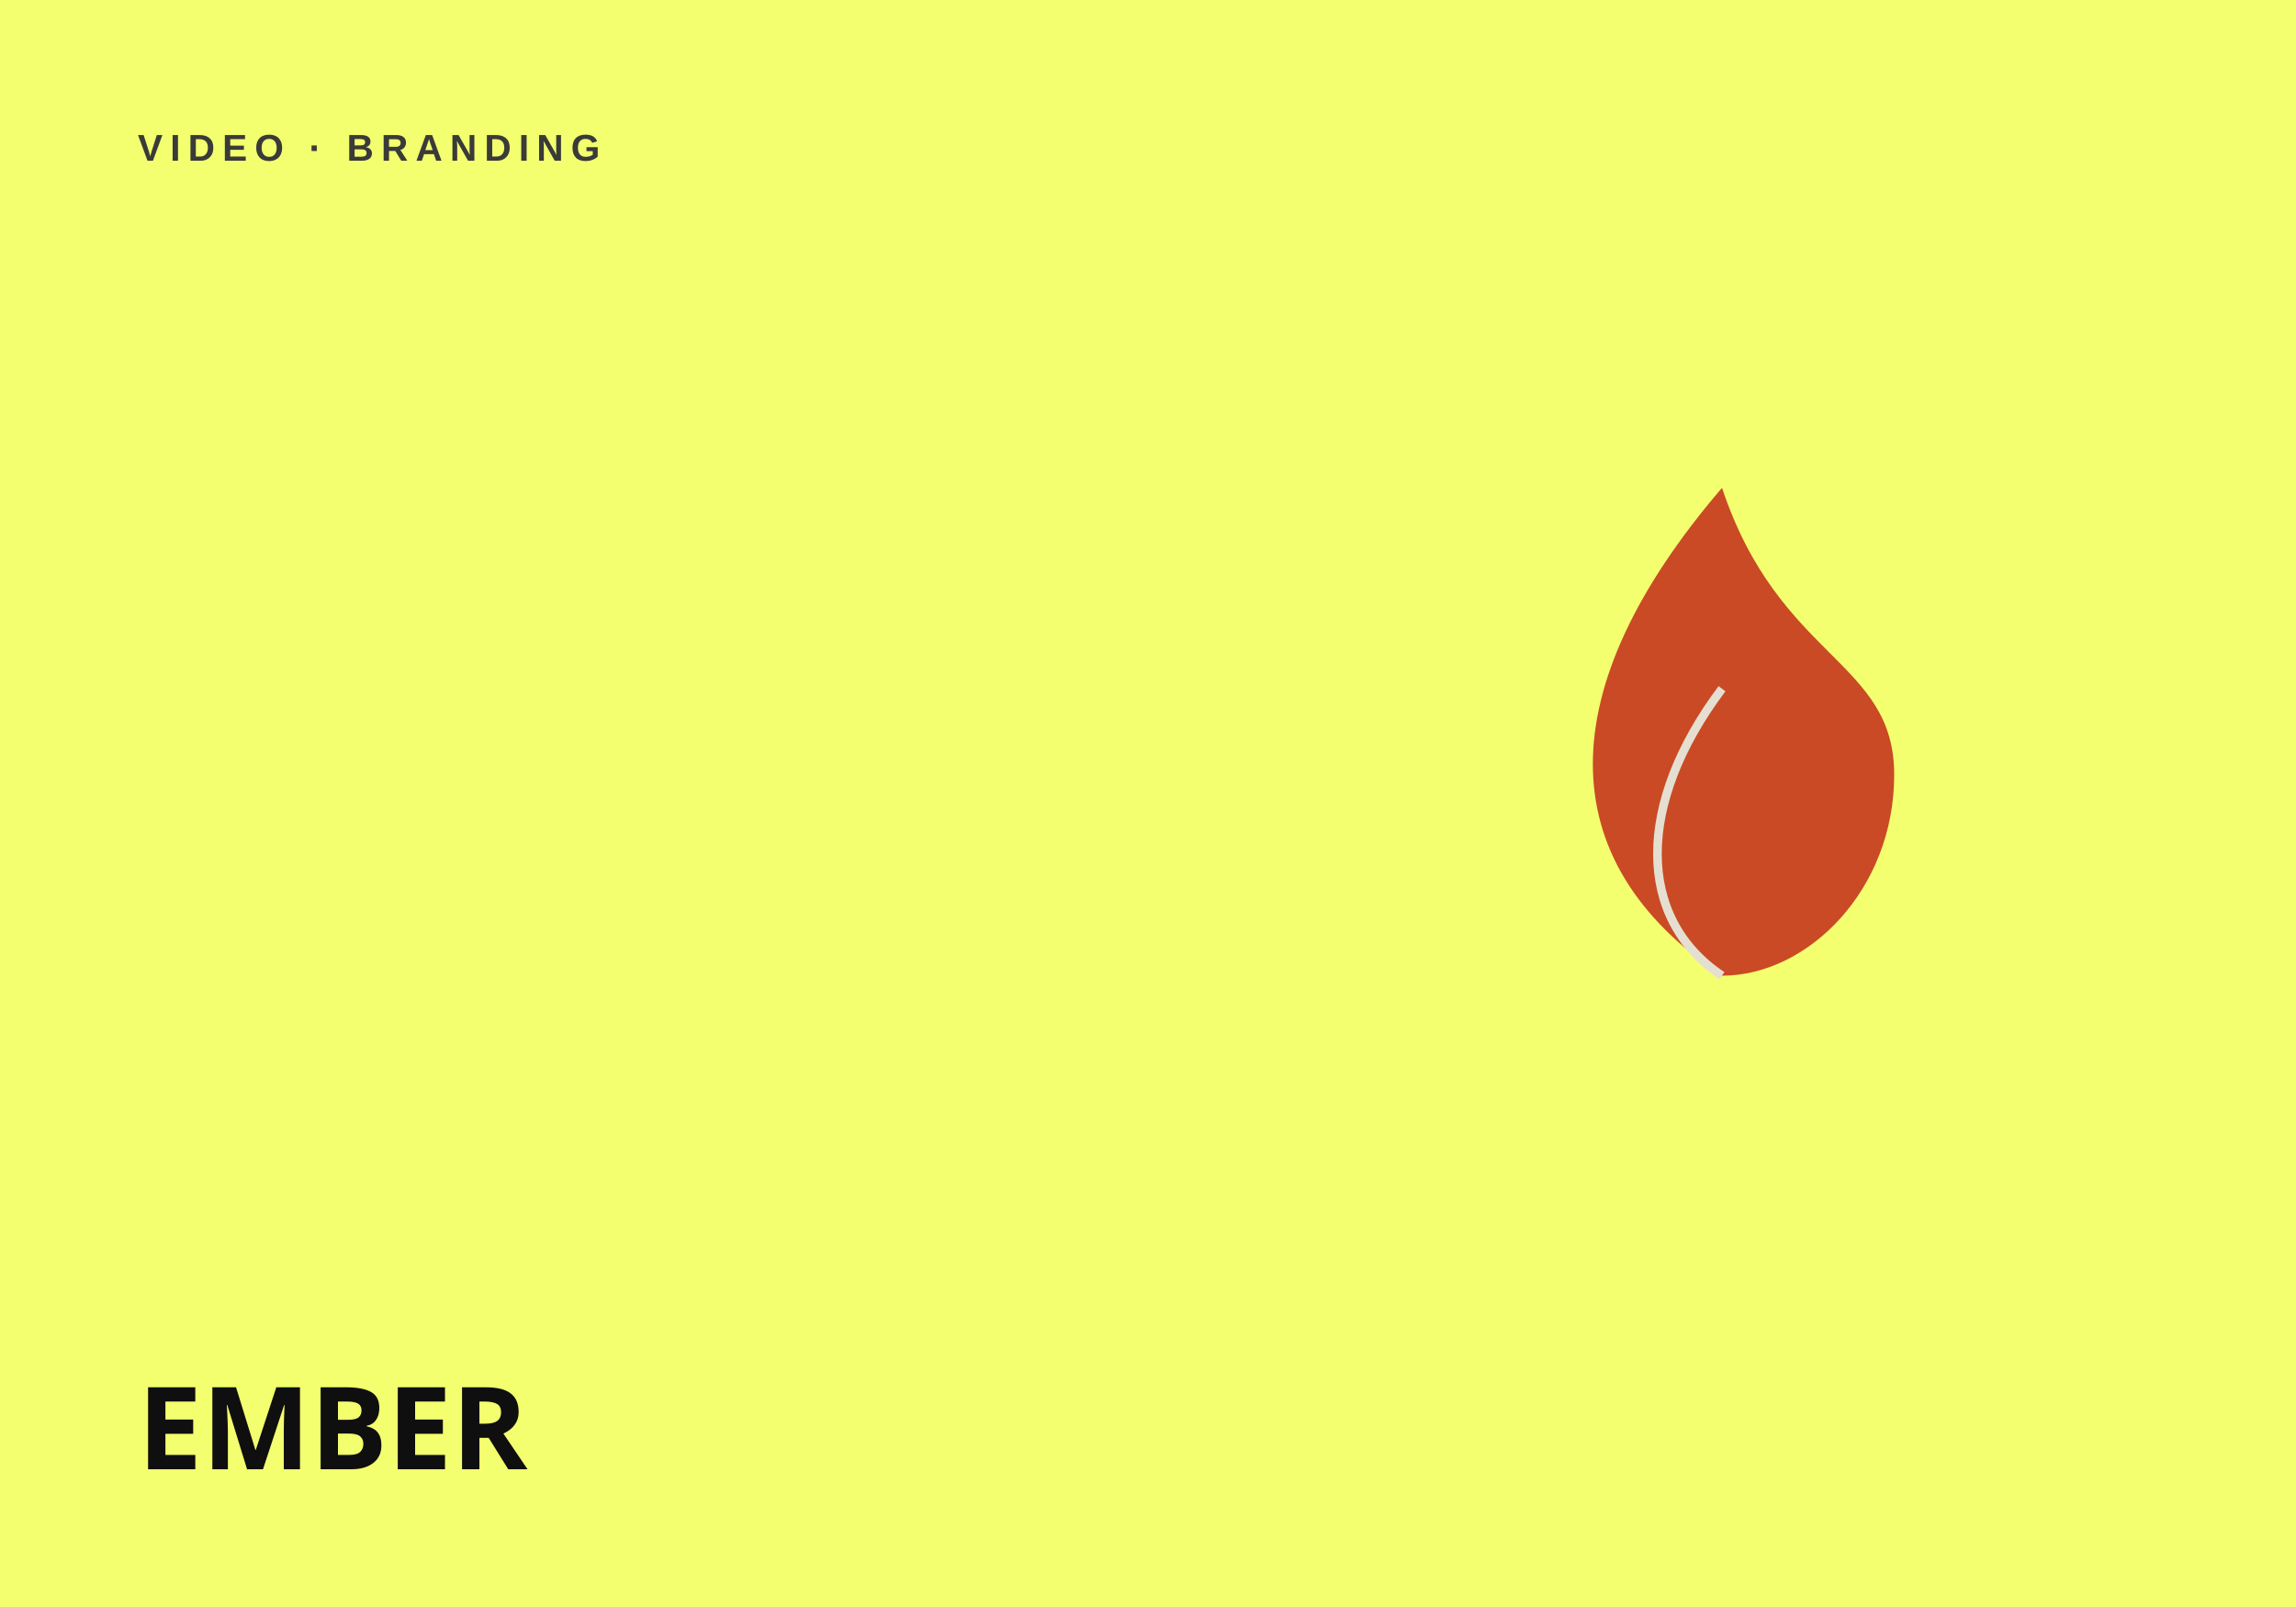
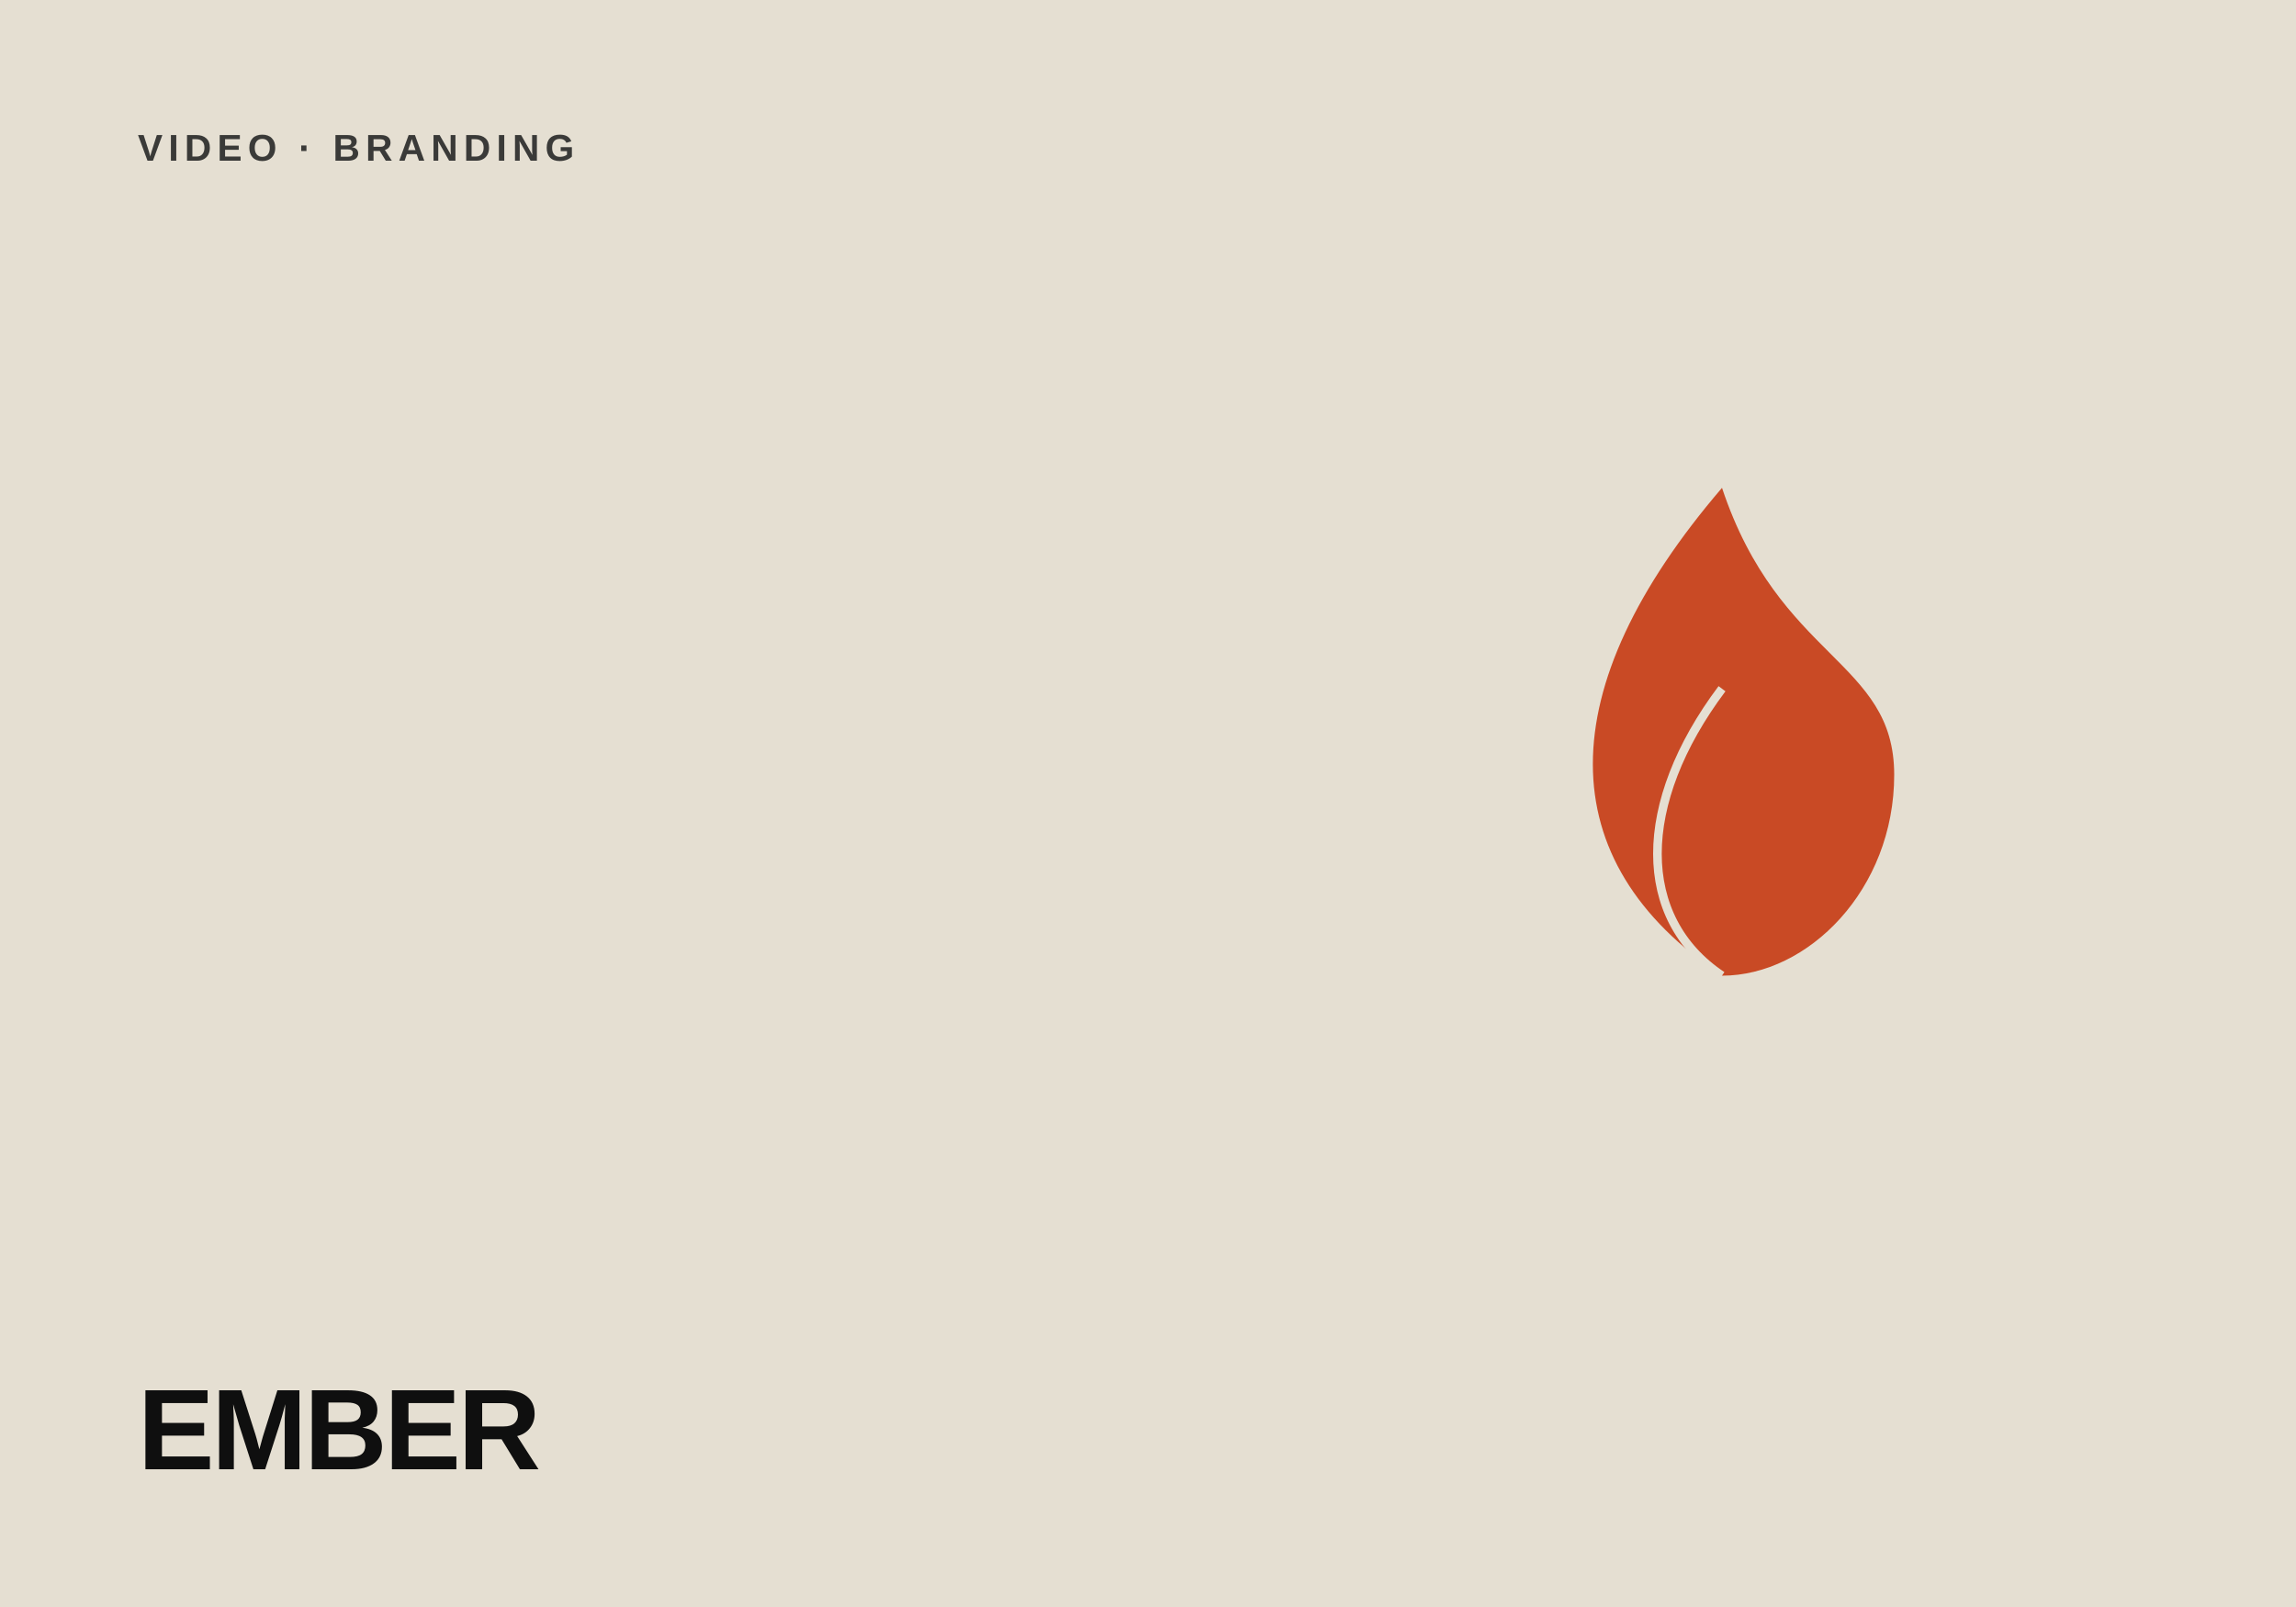
- <svg xmlns="http://www.w3.org/2000/svg" id="Layer_1" version="1.1" viewBox="0 0 800 560">
-   <defs>
-     <style>
-       .st0 {
-         fill: none;
-         stroke: #e5dfd2;
-         stroke-width: 3px;
-       }
- 
-       .st1 {
-         fill: #3a3a38;
-         font-family: Arial-BoldMT, Arial;
-         font-size: 13px;
-         font-weight: 700;
-         letter-spacing: .2em;
-       }
- 
-       .st1, .st2 {
-         isolation: isolate;
-       }
- 
-       .st3 {
-         fill: #f3ff6e;
-       }
- 
-       .st4 {
-         fill: #c94a25;
-       }
- 
-       .st2 {
-         fill: #0f0f0f;
-         font-family: Arial-Black, 'Arial Black';
-         font-size: 40px;
-         font-weight: 800;
-       }
-     </style>
-   </defs>
-   <rect class="st3" width="800" height="560" />
-   <path class="st4" d="M600,340c-60-40-60-100,0-170,20,60,60,60,60,100s-30,70-60,70Z" />
-   <path class="st0" d="M600,340c-30-20-30-60,0-100" />
-   <text class="st2" transform="translate(48 512)">
-     <tspan x="0" y="0">EMBER</tspan>
-   </text>
-   <text class="st1" transform="translate(48 56)">
-     <tspan x="0" y="0">VIDEO · BRANDING</tspan>
-   </text>
+ <svg xmlns="http://www.w3.org/2000/svg" width="800" height="560" viewBox="0 0 800 560">
+   <rect width="800" height="560" fill="#E5DFD2" />
+   <path d="M 600 340 C 540 300 540 240 600 170 C 620 230 660 230 660 270 C 660 310 630 340 600 340 Z" fill="#C94A25" />
+   <path d="M 600 340 C 570 320 570 280 600 240" fill="none" stroke="#E5DFD2" stroke-width="3" />
+   <text x="48" y="512" font-family="Arial Black, Arial, sans-serif" font-size="40" font-weight="900" fill="#0F0F0F" letter-spacing="-1">EMBER</text>
+   <text x="48" y="56" font-family="Arial, sans-serif" font-size="13" font-weight="700" fill="#3A3A38" letter-spacing="2">VIDEO · BRANDING</text>
</svg>
